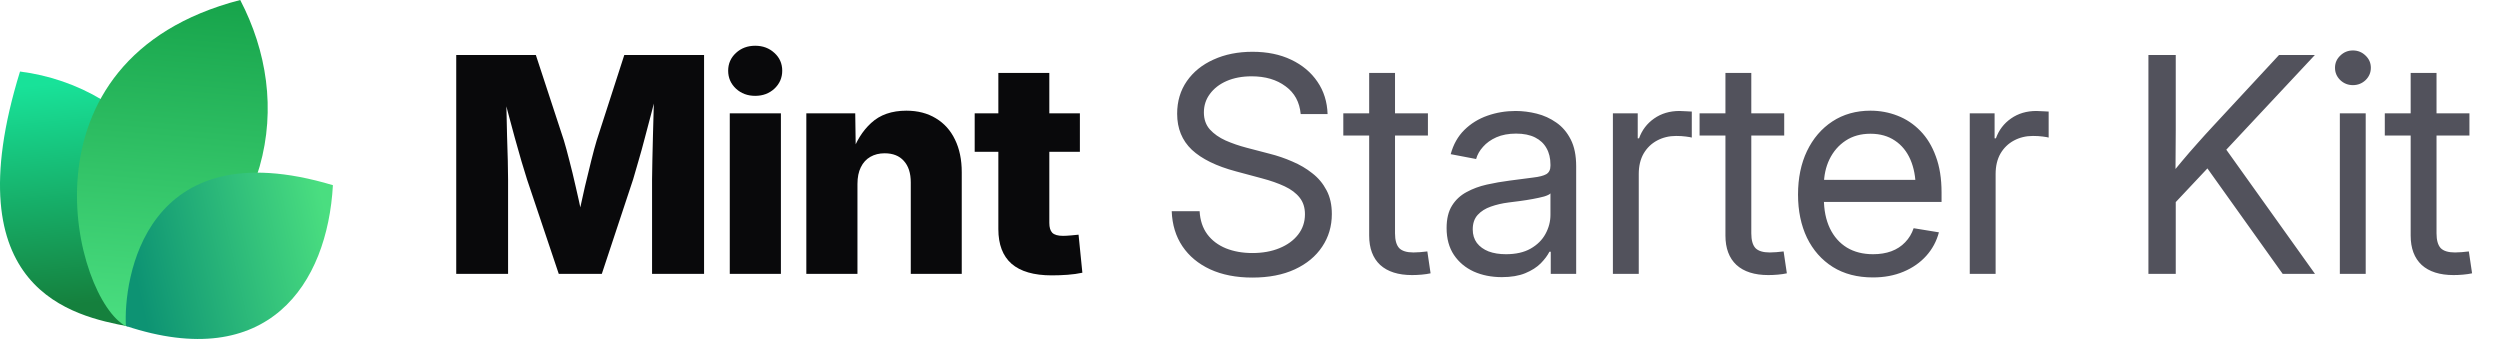
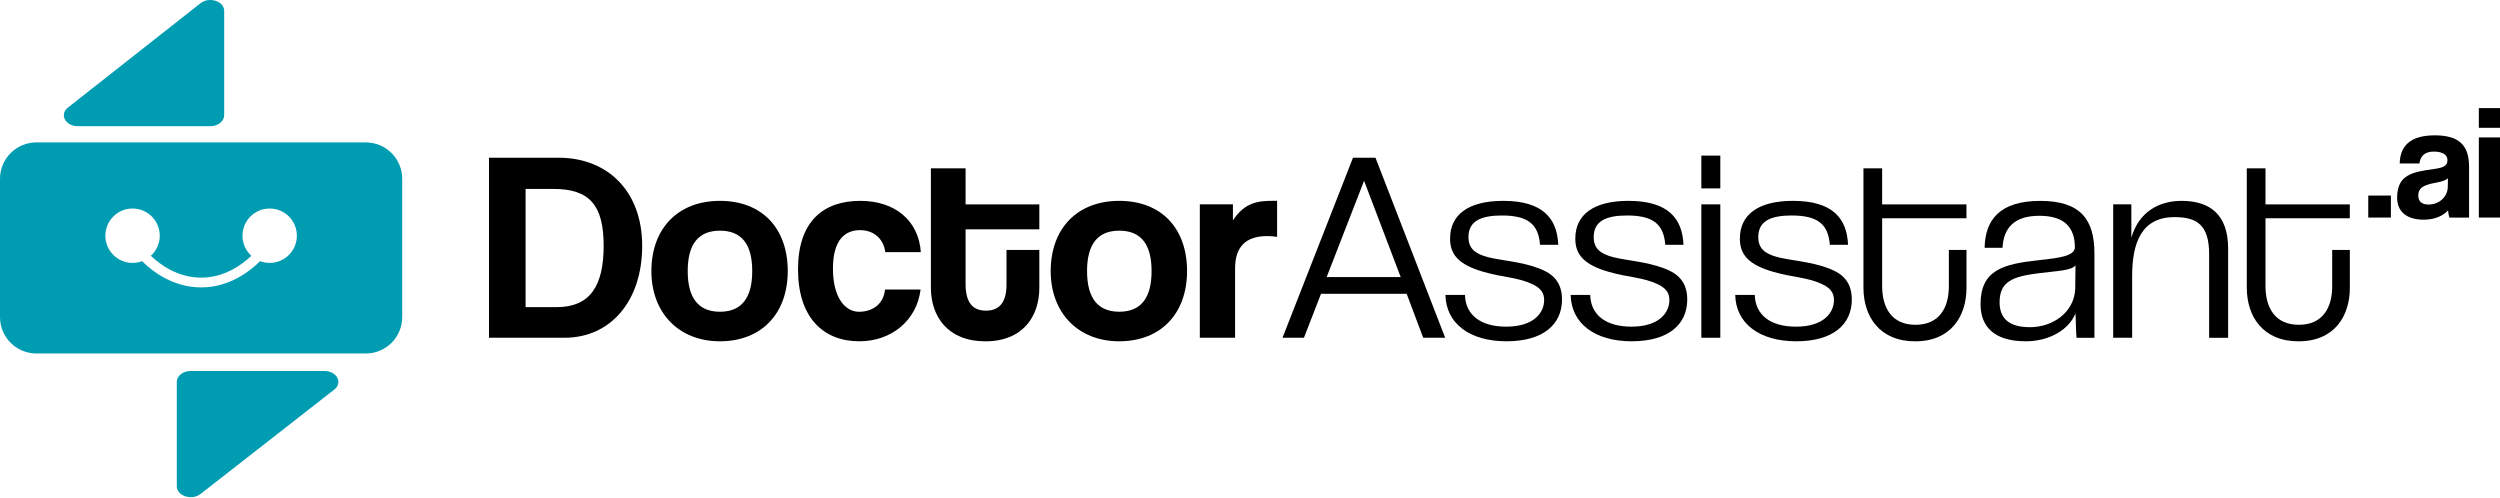
- <svg xmlns="http://www.w3.org/2000/svg" width="177" height="24" viewBox="0 0 177 24" fill="none">
-   <path d="M9.061 23.108C5.268 22.377 -3.391 20.627 1.417 5.064C9.634 6.099 16.973 14.064 9.061 23.108Z" fill="url(#paint0_linear_17557_2020)" />
-   <path d="M8.919 23.094C5.276 21.222 0.784 4.209 17.007 0C20.757 7.193 19.621 16.545 8.919 23.094Z" fill="url(#paint1_linear_17557_2020)" />
-   <path d="M8.914 23.079C8.735 19.882 10.159 9.085 23.57 13.111C23.181 20.123 18.984 26.418 8.914 23.079Z" fill="url(#paint2_linear_17557_2020)" />
-   <path d="M32.301 19.392V3.894H37.938L39.925 9.948C40.036 10.315 40.164 10.787 40.31 11.362C40.462 11.938 40.611 12.552 40.757 13.204C40.91 13.855 41.048 14.483 41.173 15.086C41.305 15.682 41.412 16.192 41.495 16.615H40.695C40.771 16.192 40.871 15.682 40.996 15.086C41.128 14.49 41.267 13.866 41.412 13.214C41.565 12.562 41.714 11.948 41.86 11.373C42.005 10.79 42.133 10.315 42.244 9.948L44.2 3.894H49.848V19.392H46.166V12.704C46.166 12.357 46.173 11.917 46.187 11.383C46.2 10.849 46.214 10.27 46.228 9.646C46.249 9.022 46.266 8.391 46.28 7.753C46.301 7.115 46.311 6.519 46.311 5.964H46.623C46.485 6.561 46.332 7.181 46.166 7.826C45.999 8.471 45.833 9.102 45.666 9.719C45.507 10.336 45.351 10.901 45.198 11.414C45.053 11.928 44.928 12.357 44.824 12.704L42.608 19.392H39.561L37.314 12.704C37.203 12.357 37.072 11.928 36.919 11.414C36.773 10.901 36.614 10.34 36.441 9.729C36.274 9.112 36.104 8.481 35.931 7.836C35.764 7.192 35.608 6.567 35.463 5.964H35.827C35.834 6.512 35.844 7.105 35.858 7.743C35.872 8.374 35.886 9.005 35.9 9.636C35.92 10.26 35.938 10.839 35.952 11.373C35.965 11.907 35.972 12.351 35.972 12.704V19.392H32.301ZM51.668 19.392V8.024H55.288V19.392H51.668ZM53.468 6.786C52.927 6.786 52.473 6.616 52.105 6.276C51.738 5.93 51.554 5.507 51.554 5.007C51.554 4.508 51.738 4.088 52.105 3.749C52.473 3.409 52.927 3.239 53.468 3.239C54.009 3.239 54.463 3.409 54.83 3.749C55.198 4.082 55.382 4.501 55.382 5.007C55.382 5.507 55.198 5.93 54.83 6.276C54.463 6.616 54.009 6.786 53.468 6.786ZM60.708 13.027V19.392H57.088V8.024H60.551L60.593 10.967H60.281C60.593 10.024 61.061 9.268 61.685 8.7C62.309 8.124 63.138 7.836 64.171 7.836C64.975 7.836 65.672 8.017 66.262 8.377C66.851 8.731 67.302 9.234 67.614 9.885C67.933 10.537 68.092 11.307 68.092 12.194V19.392H64.483V12.912C64.483 12.26 64.32 11.754 63.994 11.394C63.675 11.033 63.221 10.853 62.632 10.853C62.25 10.853 61.914 10.936 61.623 11.102C61.332 11.269 61.106 11.515 60.947 11.841C60.787 12.16 60.708 12.555 60.708 13.027ZM76.456 8.024V10.749H69.008V8.024H76.456ZM70.683 5.163H74.292V15.783C74.292 16.102 74.361 16.334 74.5 16.48C74.646 16.625 74.899 16.698 75.259 16.698C75.405 16.698 75.596 16.688 75.831 16.667C76.074 16.646 76.251 16.629 76.362 16.615L76.632 19.309C76.313 19.378 75.963 19.427 75.582 19.455C75.207 19.482 74.836 19.496 74.469 19.496C73.2 19.496 72.25 19.222 71.619 18.674C70.995 18.127 70.683 17.308 70.683 16.22V5.163Z" fill="#09090B" />
-   <path d="M88.667 19.652C87.523 19.652 86.528 19.458 85.682 19.07C84.843 18.681 84.188 18.137 83.716 17.437C83.245 16.736 82.992 15.908 82.957 14.951H84.933C84.968 15.596 85.148 16.14 85.474 16.584C85.8 17.021 86.24 17.354 86.795 17.582C87.35 17.804 87.974 17.915 88.667 17.915C89.388 17.915 90.026 17.801 90.581 17.572C91.143 17.343 91.583 17.024 91.902 16.615C92.228 16.199 92.391 15.717 92.391 15.169C92.391 14.698 92.266 14.306 92.017 13.994C91.767 13.675 91.413 13.408 90.956 13.193C90.498 12.978 89.954 12.787 89.323 12.621L87.502 12.132C86.123 11.765 85.082 11.255 84.382 10.603C83.689 9.944 83.342 9.095 83.342 8.055C83.342 7.174 83.571 6.404 84.028 5.746C84.486 5.087 85.117 4.577 85.921 4.217C86.726 3.849 87.645 3.666 88.678 3.666C89.718 3.666 90.63 3.853 91.413 4.227C92.204 4.602 92.824 5.122 93.275 5.787C93.726 6.446 93.965 7.209 93.993 8.076H92.089C92.013 7.23 91.656 6.574 91.018 6.11C90.387 5.638 89.586 5.403 88.615 5.403C87.95 5.403 87.36 5.513 86.847 5.735C86.341 5.957 85.946 6.262 85.661 6.651C85.377 7.032 85.235 7.469 85.235 7.961C85.235 8.447 85.377 8.849 85.661 9.168C85.946 9.48 86.317 9.74 86.774 9.948C87.232 10.149 87.724 10.319 88.251 10.457L89.884 10.884C90.439 11.023 90.977 11.206 91.496 11.435C92.023 11.657 92.495 11.934 92.911 12.267C93.334 12.593 93.67 12.995 93.92 13.474C94.17 13.945 94.294 14.504 94.294 15.149C94.294 16.015 94.066 16.788 93.608 17.468C93.157 18.148 92.512 18.681 91.673 19.07C90.834 19.458 89.832 19.652 88.667 19.652ZM101.097 8.024V9.594H95.106V8.024H101.097ZM96.937 5.163H98.767V16.521C98.767 17 98.865 17.347 99.059 17.562C99.26 17.77 99.6 17.874 100.078 17.874C100.21 17.874 100.366 17.867 100.546 17.853C100.733 17.832 100.903 17.815 101.056 17.801L101.285 19.351C101.097 19.392 100.886 19.423 100.65 19.444C100.414 19.465 100.189 19.475 99.974 19.475C98.996 19.475 98.244 19.236 97.717 18.758C97.197 18.272 96.937 17.579 96.937 16.677V5.163ZM106.33 19.621C105.595 19.621 104.932 19.489 104.343 19.226C103.754 18.955 103.285 18.564 102.939 18.05C102.592 17.53 102.419 16.896 102.419 16.147C102.419 15.495 102.547 14.965 102.804 14.556C103.06 14.146 103.403 13.828 103.833 13.599C104.263 13.363 104.742 13.186 105.269 13.068C105.796 12.95 106.333 12.857 106.881 12.787C107.574 12.69 108.132 12.617 108.555 12.569C108.978 12.52 109.287 12.441 109.481 12.33C109.675 12.212 109.772 12.014 109.772 11.737V11.654C109.772 11.203 109.679 10.815 109.492 10.489C109.311 10.163 109.041 9.91 108.68 9.729C108.32 9.549 107.872 9.459 107.338 9.459C106.805 9.459 106.34 9.546 105.945 9.719C105.556 9.892 105.241 10.118 104.998 10.395C104.755 10.665 104.593 10.953 104.509 11.258L102.71 10.915C102.897 10.222 103.22 9.65 103.677 9.199C104.135 8.748 104.679 8.412 105.31 8.19C105.941 7.968 106.607 7.857 107.307 7.857C107.8 7.857 108.295 7.92 108.795 8.044C109.301 8.169 109.765 8.381 110.188 8.679C110.611 8.97 110.951 9.369 111.208 9.875C111.464 10.374 111.593 11.005 111.593 11.768V19.392H109.793V17.822H109.7C109.568 18.085 109.363 18.359 109.086 18.643C108.809 18.921 108.444 19.153 107.994 19.34C107.543 19.527 106.988 19.621 106.33 19.621ZM106.621 17.998C107.321 17.998 107.904 17.867 108.368 17.603C108.84 17.333 109.19 16.986 109.419 16.563C109.654 16.133 109.772 15.682 109.772 15.211V13.692C109.703 13.769 109.554 13.841 109.325 13.911C109.096 13.973 108.829 14.032 108.524 14.088C108.226 14.143 107.921 14.192 107.609 14.233C107.304 14.275 107.033 14.309 106.798 14.337C106.354 14.393 105.938 14.49 105.549 14.628C105.168 14.76 104.86 14.954 104.624 15.211C104.388 15.467 104.27 15.811 104.27 16.241C104.27 16.615 104.367 16.934 104.561 17.198C104.762 17.461 105.04 17.662 105.393 17.801C105.747 17.933 106.156 17.998 106.621 17.998ZM114.193 19.392V8.024H115.951V9.792H116.045C116.253 9.209 116.61 8.741 117.116 8.388C117.622 8.034 118.219 7.857 118.905 7.857C119.058 7.857 119.217 7.864 119.384 7.878C119.55 7.885 119.682 7.892 119.779 7.899V9.74C119.716 9.719 119.578 9.695 119.363 9.667C119.155 9.639 118.922 9.625 118.666 9.625C118.174 9.625 117.726 9.733 117.324 9.948C116.922 10.163 116.603 10.471 116.367 10.874C116.138 11.276 116.024 11.758 116.024 12.319V19.392H114.193ZM126.322 8.024V9.594H120.33V8.024H126.322ZM122.161 5.163H123.992V16.521C123.992 17 124.089 17.347 124.283 17.562C124.484 17.77 124.824 17.874 125.302 17.874C125.434 17.874 125.59 17.867 125.77 17.853C125.958 17.832 126.127 17.815 126.28 17.801L126.509 19.351C126.322 19.392 126.11 19.423 125.874 19.444C125.639 19.465 125.413 19.475 125.198 19.475C124.221 19.475 123.468 19.236 122.941 18.758C122.421 18.272 122.161 17.579 122.161 16.677V5.163ZM132.604 19.642C131.502 19.642 130.555 19.396 129.765 18.903C128.974 18.404 128.364 17.714 127.934 16.834C127.511 15.946 127.3 14.927 127.3 13.775C127.3 12.611 127.511 11.584 127.934 10.697C128.364 9.802 128.964 9.102 129.734 8.596C130.51 8.089 131.408 7.836 132.428 7.836C133.1 7.836 133.738 7.954 134.341 8.19C134.952 8.426 135.489 8.783 135.954 9.261C136.425 9.74 136.793 10.343 137.056 11.071C137.327 11.792 137.462 12.645 137.462 13.63V14.296H128.433V12.735H136.463L135.631 13.297C135.631 12.541 135.506 11.876 135.257 11.3C135.007 10.725 134.643 10.277 134.165 9.958C133.686 9.632 133.107 9.469 132.428 9.469C131.748 9.469 131.162 9.632 130.67 9.958C130.177 10.284 129.796 10.725 129.526 11.279C129.262 11.827 129.13 12.441 129.13 13.12V14.046C129.13 14.864 129.273 15.572 129.557 16.168C129.841 16.757 130.243 17.211 130.763 17.53C131.283 17.842 131.901 17.998 132.615 17.998C133.093 17.998 133.523 17.929 133.905 17.79C134.293 17.645 134.619 17.433 134.882 17.156C135.153 16.879 135.354 16.546 135.486 16.157L137.275 16.449C137.108 17.08 136.81 17.634 136.38 18.113C135.95 18.591 135.413 18.966 134.768 19.236C134.123 19.507 133.402 19.642 132.604 19.642ZM139.459 19.392V8.024H141.217V9.792H141.311C141.519 9.209 141.876 8.741 142.382 8.388C142.888 8.034 143.485 7.857 144.171 7.857C144.324 7.857 144.483 7.864 144.649 7.878C144.816 7.885 144.948 7.892 145.045 7.899V9.74C144.982 9.719 144.844 9.695 144.629 9.667C144.421 9.639 144.188 9.625 143.932 9.625C143.439 9.625 142.992 9.733 142.59 9.948C142.188 10.163 141.869 10.471 141.633 10.874C141.404 11.276 141.29 11.758 141.29 12.319V19.392H139.459ZM153.429 14.961V12.715C153.783 12.257 154.136 11.82 154.49 11.404C154.844 10.981 155.204 10.565 155.572 10.156C155.939 9.74 156.314 9.327 156.695 8.918L161.355 3.894H163.893L157.277 10.967H157.184L153.429 14.961ZM152.108 19.392V3.894H154.043V9.241L154.022 12.559L154.043 13.505V19.392H152.108ZM161.615 19.392L155.967 11.477L157.173 9.969L163.903 19.392H161.615ZM165.661 19.392V8.024H167.492V19.392H165.661ZM166.587 6.027C166.24 6.027 165.942 5.909 165.692 5.673C165.443 5.43 165.318 5.139 165.318 4.799C165.318 4.459 165.443 4.172 165.692 3.936C165.942 3.693 166.24 3.572 166.587 3.572C166.934 3.572 167.232 3.693 167.482 3.936C167.731 4.172 167.856 4.459 167.856 4.799C167.856 5.139 167.731 5.43 167.482 5.673C167.232 5.909 166.934 6.027 166.587 6.027ZM174.836 8.024V9.594H168.844V8.024H174.836ZM170.675 5.163H172.506V16.521C172.506 17 172.603 17.347 172.797 17.562C172.998 17.77 173.338 17.874 173.816 17.874C173.948 17.874 174.104 17.867 174.284 17.853C174.472 17.832 174.641 17.815 174.794 17.801L175.023 19.351C174.836 19.392 174.624 19.423 174.388 19.444C174.153 19.465 173.927 19.475 173.712 19.475C172.735 19.475 171.982 19.236 171.455 18.758C170.935 18.272 170.675 17.579 170.675 16.677V5.163Z" fill="#52525C" />
+ <svg xmlns="http://www.w3.org/2000/svg" id="Camada_2" data-name="Camada 2" viewBox="0 0 750.17 149.17">
  <defs>
-     <linearGradient id="paint0_linear_17557_2020" x1="3.776" y1="5.916" x2="5.232" y2="21.559" gradientUnits="userSpaceOnUse">
-       <stop stop-color="#18E299" />
-       <stop offset="1" stop-color="#15803D" />
-     </linearGradient>
-     <linearGradient id="paint1_linear_17557_2020" x1="12.171" y1="-0.718" x2="10.19" y2="22.983" gradientUnits="userSpaceOnUse">
-       <stop stop-color="#16A34A" />
-       <stop offset="1" stop-color="#4ADE80" />
-     </linearGradient>
-     <linearGradient id="paint2_linear_17557_2020" x1="23.133" y1="15.353" x2="9.338" y2="18.52" gradientUnits="userSpaceOnUse">
-       <stop stop-color="#4ADE80" />
-       <stop offset="1" stop-color="#0D9373" />
-     </linearGradient>
+     <style>
+       .cls-1 {
+         fill: #000;
+       }
+ 
+       .cls-1, .cls-2 {
+         stroke-width: 0px;
+       }
+ 
+       .cls-2 {
+         fill: #009CB1;
+       }
+     </style>
  </defs>
+   <g id="Layer_1" data-name="Layer 1">
+     <g>
+       <g>
+         <g>
+           <path class="cls-1" d="M146.73,101.35v-54.02h20.91c14.64,0,25.06,10.01,25.06,26.44s-9.35,27.58-23.35,27.58h-22.62ZM167.07,92.16c9.84,0,14.07-6.18,14.07-18.39s-4.23-17.08-15.05-17.08h-8.38v35.47h9.35Z" />
+           <path class="cls-1" d="M195.46,81.34c0-12.69,7.89-21.07,20.58-21.07s20.34,8.3,20.34,21.07-7.89,21.07-20.34,21.07-20.58-8.62-20.58-21.07ZM225.72,81.34c0-8.14-3.25-12.12-9.68-12.12s-9.68,3.99-9.68,12.12,3.25,12.2,9.68,12.2,9.68-4.07,9.68-12.2Z" />
+           <path class="cls-1" d="M276.24,86.87c-1.14,9.27-8.7,15.54-18.39,15.54-10.9,0-18.39-7.24-18.39-21.56s7.48-20.58,18.71-20.58c10.41,0,17.49,5.94,18.14,15.38h-10.66c-.57-4.15-3.58-6.59-7.57-6.59-4.47,0-8.14,2.85-8.14,11.55s3.66,12.94,7.81,12.94,7.4-2.36,7.81-6.67h10.66Z" />
+           <path class="cls-1" d="M302.03,75h9.84v11.39c0,8.46-4.88,16.03-16.19,16.03s-16.35-7.48-16.35-16.11v-35.79h10.41v10.82h22.13v7.48h-22.13v16.43c0,5.04,1.79,7.97,6.1,7.97s6.18-2.85,6.18-7.81v-10.41Z" />
+           <path class="cls-1" d="M315.28,81.34c0-12.69,7.89-21.07,20.58-21.07s20.34,8.3,20.34,21.07-7.89,21.07-20.34,21.07-20.58-8.62-20.58-21.07ZM345.55,81.34c0-8.14-3.25-12.12-9.68-12.12s-9.68,3.99-9.68,12.12,3.25,12.2,9.68,12.2,9.68-4.07,9.68-12.2Z" />
+           <path class="cls-1" d="M360.03,101.35v-40.03h9.93v4.8c3.5-5.37,7.57-5.86,11.88-5.86h1.38v10.82c-.98-.16-1.95-.24-2.93-.24-6.51,0-9.68,3.25-9.68,9.68v20.83h-10.58Z" />
+           <path class="cls-1" d="M427.06,101.35l-4.96-13.18h-25.71l-5.12,13.18h-6.43l21.15-54.02h6.75l20.91,54.02h-6.59ZM409.32,54.25l-11.23,28.88h22.21l-10.98-28.88Z" />
+           <path class="cls-1" d="M462.12,73.45c-.49-5.94-3.33-8.79-11.47-8.79-6.18,0-10.01,1.63-10.01,6.43,0,3.34,1.79,5.04,5.94,6.1,3.9.98,9.68,1.3,14.97,3.25,3.25,1.22,7.16,3.25,7.16,9.44,0,7.4-5.53,12.53-16.68,12.53s-18.14-5.45-18.3-13.91h5.86c.16,6.02,4.72,9.52,12.37,9.52,8.54,0,11.39-4.39,11.39-7.97,0-2.28-1.14-3.66-3.58-4.8-4.23-2.03-8.95-2.03-14.56-3.66-7.73-2.2-10.09-5.37-10.09-10.01,0-7.08,5.37-11.31,15.95-11.31,11.8,0,16.19,5.21,16.51,13.18h-5.45Z" />
+           <path class="cls-1" d="M499.7,73.45c-.49-5.94-3.33-8.79-11.47-8.79-6.18,0-10.01,1.63-10.01,6.43,0,3.34,1.79,5.04,5.94,6.1,3.9.98,9.68,1.3,14.97,3.25,3.25,1.22,7.16,3.25,7.16,9.44,0,7.4-5.53,12.53-16.68,12.53s-18.14-5.45-18.3-13.91h5.86c.16,6.02,4.72,9.52,12.37,9.52,8.54,0,11.39-4.39,11.39-7.97,0-2.28-1.14-3.66-3.58-4.8-4.23-2.03-8.95-2.03-14.56-3.66-7.73-2.2-10.09-5.37-10.09-10.01,0-7.08,5.37-11.31,15.95-11.31,11.8,0,16.19,5.21,16.51,13.18h-5.45Z" />
+           <path class="cls-1" d="M510.52,56.53v-9.84h5.69v9.84h-5.69ZM510.52,101.35v-40.03h5.69v40.03h-5.69Z" />
+           <path class="cls-1" d="M549.08,73.45c-.49-5.94-3.33-8.79-11.47-8.79-6.18,0-10.01,1.63-10.01,6.43,0,3.34,1.79,5.04,5.94,6.1,3.9.98,9.68,1.3,14.97,3.25,3.25,1.22,7.16,3.25,7.16,9.44,0,7.4-5.53,12.53-16.68,12.53s-18.14-5.45-18.3-13.91h5.86c.16,6.02,4.72,9.52,12.37,9.52,8.54,0,11.39-4.39,11.39-7.97,0-2.28-1.14-3.66-3.58-4.8-4.23-2.03-8.95-2.03-14.56-3.66-7.73-2.2-10.09-5.37-10.09-10.01,0-7.08,5.37-11.31,15.95-11.31,11.8,0,16.19,5.21,16.51,13.18h-5.45Z" />
+           <path class="cls-1" d="M584.79,75h5.29v11.39c0,8.46-4.64,16.03-15.38,16.03s-15.54-7.48-15.54-16.11v-35.79h5.61v10.82h25.3v4.15h-25.3v20.34c0,6.59,2.93,11.63,10.01,11.63s10.01-5.04,10.01-11.55v-10.9Z" />
+           <path class="cls-1" d="M623.11,101.35c-.16-.49-.24-6.67-.33-7.32-1.87,4.8-7.73,8.38-14.89,8.38-9.6,0-13.59-4.47-13.59-11.14,0-10.25,6.83-12.04,17.33-13.18,6.75-.73,10.66-1.3,10.98-3.74,0-6.1-3.09-9.6-10.66-9.6s-10.74,3.66-11.06,9.6h-5.37c.16-8.3,4.47-14.07,16.68-14.07s16.27,5.69,16.27,15.78v25.3h-5.37ZM622.78,79.63c-1.22,1.55-5.12,1.63-11.06,2.36-7.73.98-11.71,2.44-11.71,8.7,0,4.72,2.68,7.49,9.11,7.49,6.75,0,13.18-4.31,13.59-11.39l.08-7.16Z" />
+           <path class="cls-1" d="M662.89,101.35v-25.06c0-8.87-3.74-11.14-10.41-11.14-9.93,0-12.69,7.81-12.69,17.65v18.55h-5.69v-40.03h5.45v10.01c2.28-7.89,8.46-11.06,15.05-11.06,8.22,0,13.99,3.82,13.99,14.32v26.77h-5.69Z" />
+           <path class="cls-1" d="M699.82,75h5.29v11.39c0,8.46-4.64,16.03-15.38,16.03s-15.54-7.48-15.54-16.11v-35.79h5.61v10.82h25.3v4.15h-25.3v20.34c0,6.59,2.93,11.63,10.01,11.63s10.01-5.04,10.01-11.55v-10.9Z" />
+         </g>
+         <g>
+           <path class="cls-1" d="M710.64,65.28v-6.6h6.79v6.6h-6.79Z" />
+           <path class="cls-1" d="M734.98,65.28c-.2-.59-.34-1.42-.39-2.15-1.51,1.66-4.06,2.79-7.28,2.79-5.47,0-8.01-2.69-8.01-6.6,0-6.94,4.64-7.72,11.04-8.6,3.18-.44,4.06-1.08,4.06-2.74,0-1.56-1.56-2.49-4.06-2.49-2.88,0-4.06,1.42-4.35,3.57h-5.91c.1-4.98,2.83-8.45,10.55-8.45s10.26,3.42,10.26,9.48v15.2h-5.91ZM734.54,53.5c-.64.64-1.76.98-4.1,1.42-3.62.68-4.79,1.71-4.79,3.76,0,1.81,1.08,2.69,3.08,2.69,3.27,0,5.72-2.39,5.77-5.23l.05-2.64Z" />
+           <path class="cls-1" d="M743.82,38.35v-5.91h6.35v5.91h-6.35ZM743.82,65.28v-24.04h6.35v24.04h-6.35Z" />
+         </g>
+       </g>
+       <g>
+         <path class="cls-2" d="M97.34,111.32h-40.11c-2.31,0-4.18,1.46-4.18,3.27v31.32c0,2.91,4.51,4.37,7.14,2.31l40.11-31.32c2.64-2.06.77-5.58-2.96-5.58Z" />
+         <path class="cls-2" d="M23.32,37.86h39.8c2.29,0,4.15-1.46,4.15-3.27V3.27c0-2.91-4.47-4.37-7.09-2.31l-39.8,31.32c-2.61,2.06-.76,5.58,2.94,5.58Z" />
+         <path class="cls-2" d="M109.77,42.73H10.92c-6.03,0-10.92,4.89-10.92,10.92v41.5c0,6.03,4.89,10.92,10.92,10.92h98.85c6.03,0,10.92-4.89,10.92-10.92v-41.5c0-6.03-4.89-10.92-10.92-10.92ZM80.91,78.89c-1.01,0-1.97-.19-2.86-.52-3.08,3.05-9.24,7.85-17.66,7.87h-.05c-8.44,0-14.62-4.81-17.7-7.87-.89.33-1.85.52-2.86.52-4.51,0-8.16-3.65-8.16-8.16s3.65-8.16,8.16-8.16,8.16,3.65,8.16,8.16c0,2.39-1.04,4.54-2.67,6.03,2.86,2.72,8.12,6.55,15.08,6.55h.04c6.94-.01,12.19-3.84,15.04-6.55-1.64-1.49-2.67-3.64-2.67-6.03,0-4.51,3.65-8.16,8.16-8.16s8.16,3.65,8.16,8.16-3.65,8.16-8.16,8.16Z" />
+       </g>
+     </g>
+   </g>
</svg>
